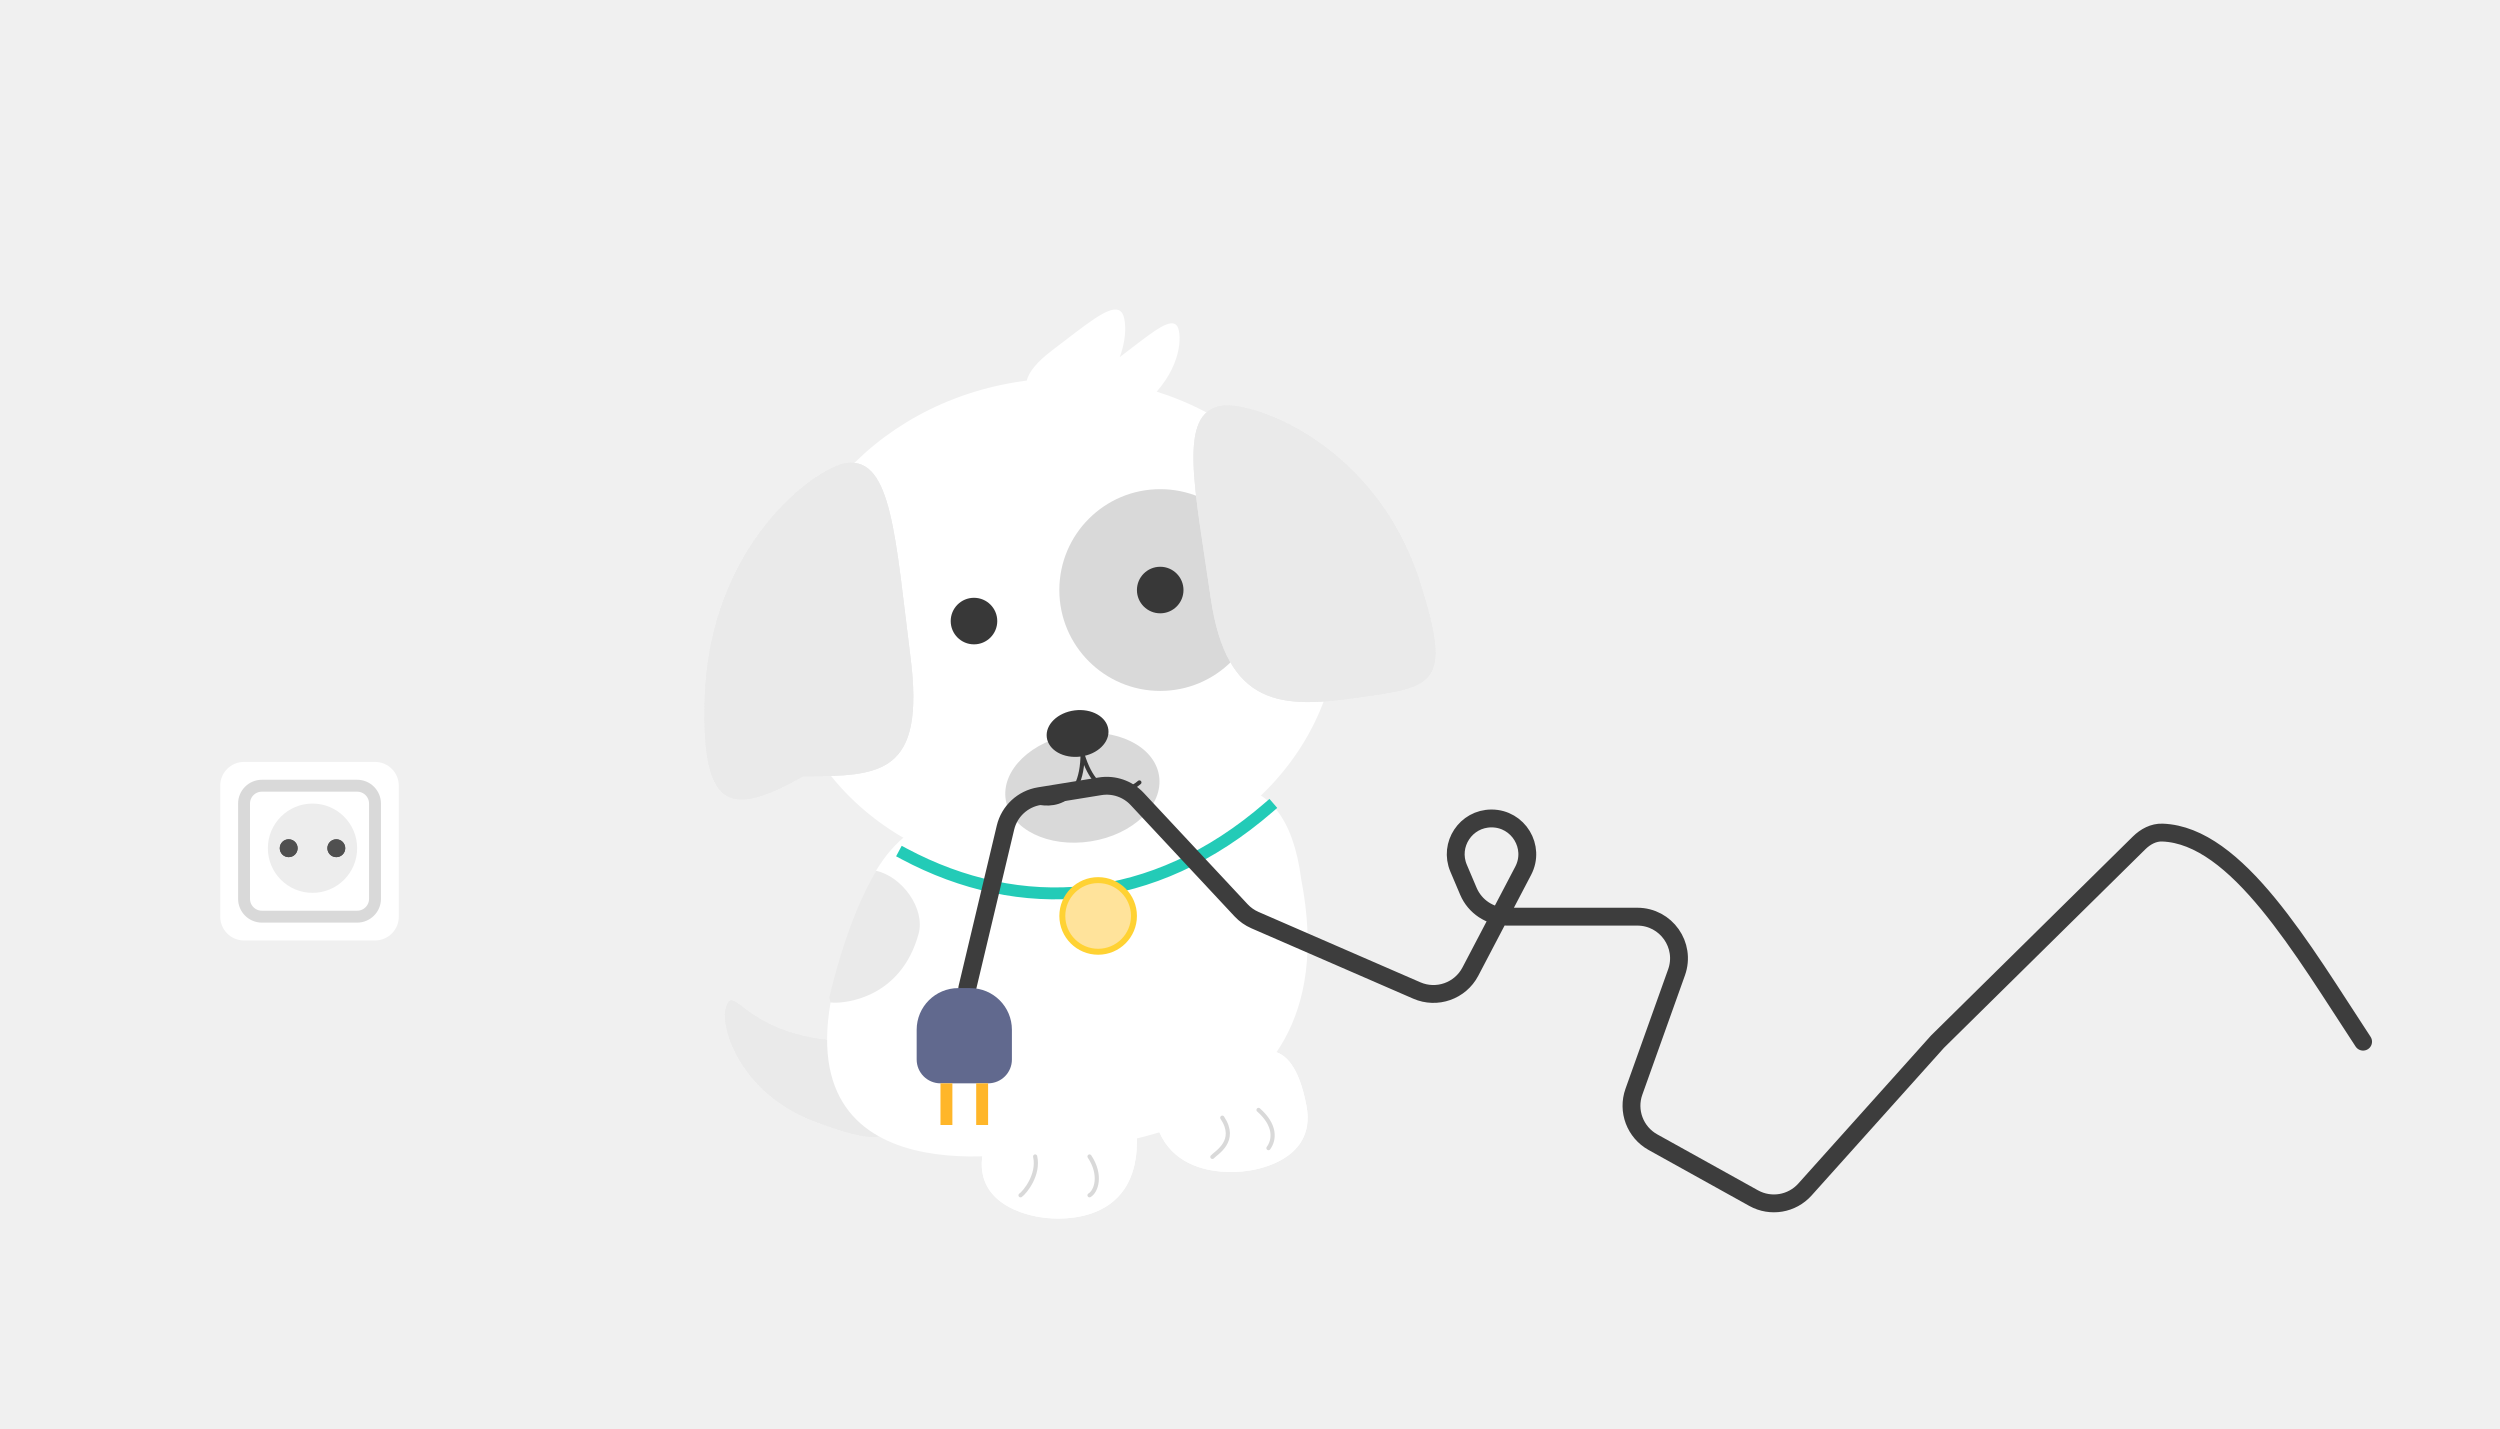
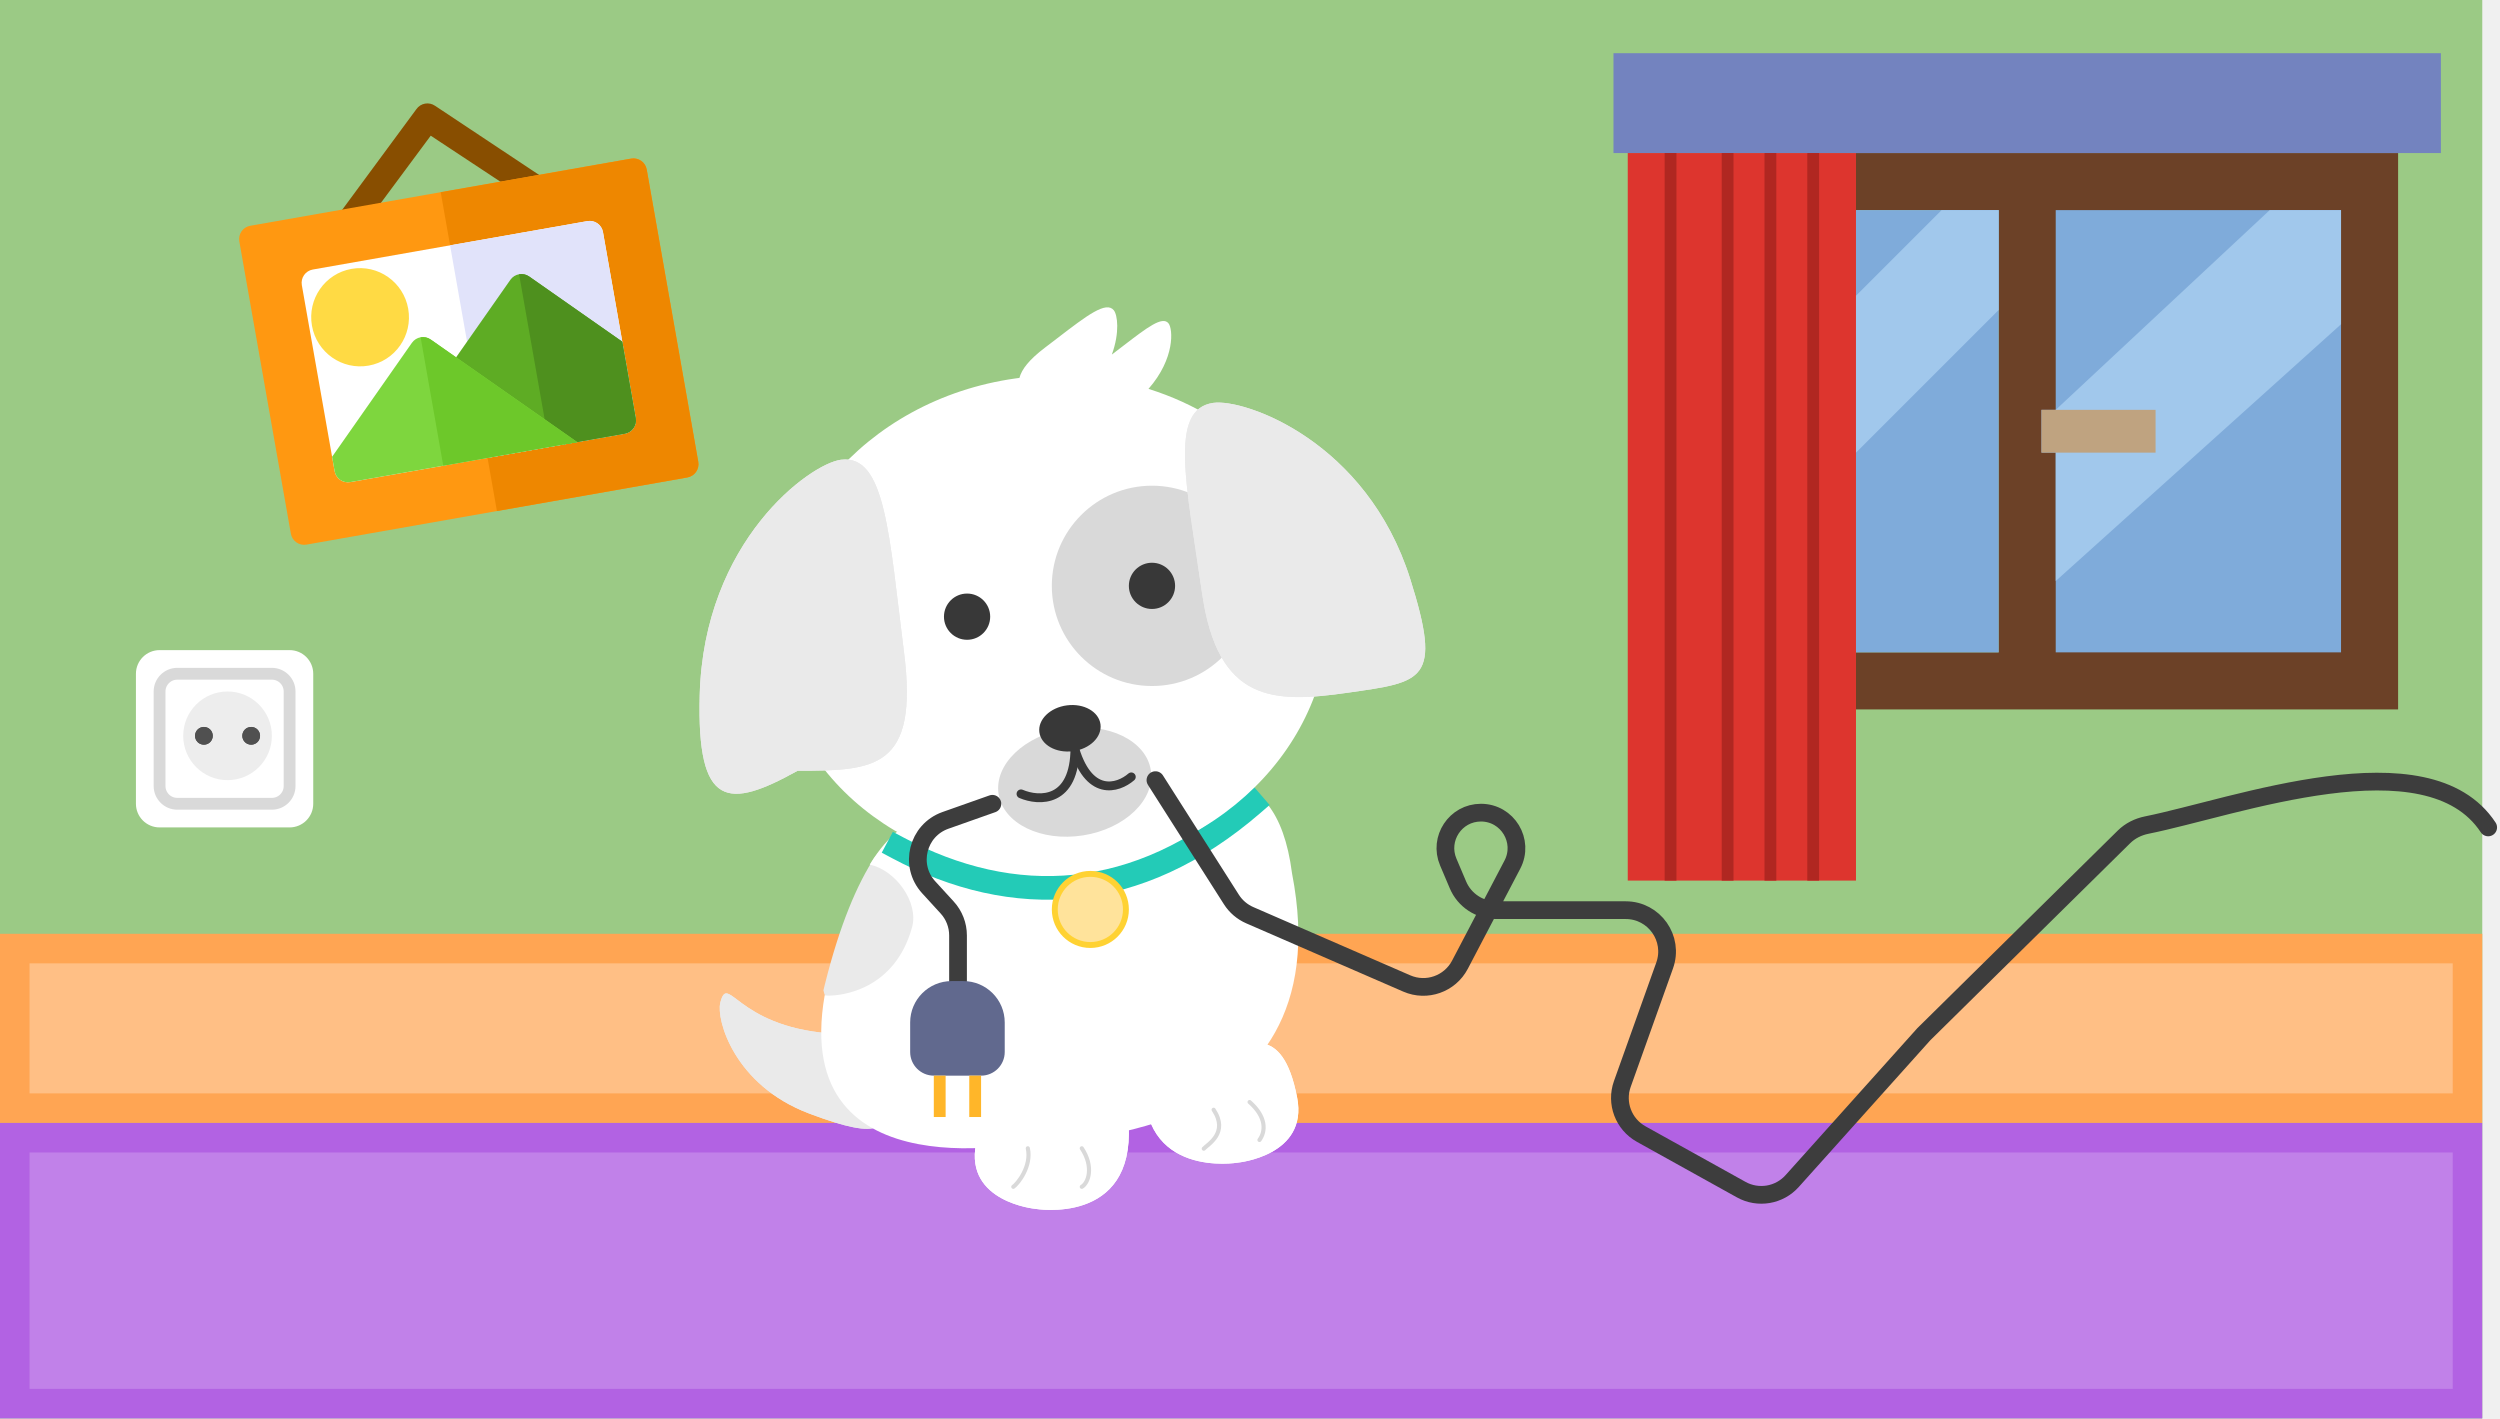
- <svg xmlns="http://www.w3.org/2000/svg" width="420" height="240" viewBox="0 0 420 240" fill="none">
+ <svg xmlns="http://www.w3.org/2000/svg" width="423" height="240" viewBox="0 0 423 240" fill="none">
+   <rect width="420" height="240" fill="#9BCA85" />
+   <rect x="2.5" y="160.5" width="415" height="27" fill="#FFBF85" stroke="#FFA553" stroke-width="5" />
+   <rect x="2.5" y="192.5" width="415" height="45" fill="#C181E9" stroke="#B262E3" stroke-width="5" />
  <path d="M219.48 185.741C221.372 195.577 209.452 196.714 209.452 196.714C209.452 196.714 192.662 199.593 193.654 182.447C193.654 172.126 202.282 177.372 207.185 177.372C210.584 177.372 216.912 172.385 219.48 185.741Z" fill="white" />
  <path d="M219.48 185.741C221.372 195.577 209.452 196.714 209.452 196.714C209.452 196.714 192.662 199.593 193.654 182.447C193.654 172.126 202.282 177.372 207.185 177.372C210.584 177.372 216.912 172.385 219.48 185.741Z" fill="white" />
  <path d="M211.432 186.467C214.303 188.995 214.168 191.426 213.101 192.885" stroke="#D9D9D9" stroke-width="0.7" stroke-linecap="round" />
  <path d="M205.344 187.771C207.951 191.682 204.343 193.633 203.68 194.357" stroke="#D9D9D9" stroke-width="0.7" stroke-linecap="round" />
  <path d="M136.879 188.396C149.567 193.199 150.716 191.002 148.816 184.583C148.063 173.547 153.3 174.839 140.207 174.839C124.494 173.547 123.185 164.496 121.875 169.668C121.165 172.473 124.192 183.593 136.879 188.396Z" fill="#EAEAEA" />
  <path d="M136.879 188.396C149.567 193.199 150.716 191.002 148.816 184.583C148.063 173.547 153.3 174.839 140.207 174.839C124.494 173.547 123.185 164.496 121.875 169.668C121.165 172.473 124.192 183.593 136.879 188.396Z" fill="#EAEAEA" />
  <path fill-rule="evenodd" clip-rule="evenodd" d="M139.326 167.57C139.407 167.219 139.492 166.864 139.582 166.506C142.064 156.592 144.967 149.663 148.121 144.869C153.688 145.62 158.844 151.918 157.377 156.789C153.798 168.669 143.357 169.599 140.608 169.515C140.099 169.5 139.643 168.985 139.326 167.57Z" fill="#EAEAEA" />
  <path fill-rule="evenodd" clip-rule="evenodd" d="M139.535 168.409C133.551 202.743 175.719 193.017 175.719 193.017C175.719 193.017 227.728 194.754 218.611 147.767C215.836 126.227 201.273 131.106 187.895 135.587C183.564 137.038 179.358 138.448 175.716 138.905C173.488 139.185 170.988 138.733 168.343 138.255C161.493 137.016 153.68 135.604 147.154 146.29C151.549 147.223 155.486 152.659 154.321 156.892C151.394 167.531 142.301 168.527 140.052 168.452C139.862 168.446 139.69 168.432 139.535 168.409Z" fill="white" />
-   <path d="M213.166 135.627C193.612 152.574 171.451 153.878 151.897 143.449" stroke="#23CBB7" stroke-width="2" stroke-linecap="square" />
+   <path d="M212 136C192.446 152.947 171.451 153.878 151.897 143.449" stroke="#23CBB7" stroke-width="4" stroke-linecap="square" />
  <path fill-rule="evenodd" clip-rule="evenodd" d="M172.488 63.941C172.865 62.485 174.134 60.848 176.809 58.821C177.553 58.257 178.265 57.711 178.945 57.189L178.946 57.188L178.946 57.188C183.91 53.38 187.163 50.885 188.457 52.499C189.076 53.271 189.496 56.224 188.123 59.993C188.235 59.905 188.351 59.816 188.47 59.726C189.06 59.278 189.625 58.844 190.165 58.43C194.104 55.409 196.686 53.428 197.713 54.71C198.464 55.647 198.847 60.638 194.323 65.801C210.036 70.703 222.072 83.078 224.419 98.935C227.804 121.804 209.752 143.255 184.098 146.846C158.444 150.437 134.903 134.809 131.518 111.94C128.133 89.07 146.186 67.62 171.84 64.028C172.056 63.998 172.272 63.969 172.488 63.941Z" fill="white" />
  <ellipse cx="181.84" cy="132.334" rx="13.036" ry="9.125" transform="rotate(-8.97326 181.84 132.334)" fill="#D9D9D9" />
  <path d="M186.204 122.559C186.479 124.702 184.387 126.736 181.531 127.103C178.675 127.47 176.136 126.032 175.86 123.889C175.585 121.747 177.677 119.713 180.533 119.346C183.39 118.978 185.928 120.417 186.204 122.559Z" fill="#383838" />
  <ellipse cx="163.629" cy="104.341" rx="3.911" ry="3.911" fill="#383838" />
  <circle cx="194.915" cy="99.127" r="16.947" fill="#D9D9D9" />
  <path d="M238.618 97.985C244.066 115.252 240.813 115.369 228.12 117.196C215.427 119.023 206.057 118.905 203.386 100.349C200.715 81.792 197.758 69.251 205.282 68.168C210.496 67.418 231.221 74.54 238.618 97.985Z" fill="#EAEAEA" />
  <path d="M238.618 97.985C244.066 115.252 240.813 115.369 228.12 117.196C215.427 119.023 206.057 118.905 203.386 100.349C200.715 81.792 197.758 69.251 205.282 68.168C210.496 67.418 231.221 74.54 238.618 97.985Z" fill="#EAEAEA" />
  <ellipse cx="194.915" cy="99.127" rx="3.911" ry="3.911" fill="#383838" />
  <path d="M118.39 117.618C117.882 136.866 123.218 136.931 134.95 130.413C147.986 130.413 155.478 130.152 152.958 110.343C150.438 90.534 149.843 76.829 142.303 77.788C137.077 78.453 119.079 91.482 118.39 117.618Z" fill="#EAEAEA" />
  <path d="M118.39 117.618C117.882 136.866 123.218 136.931 134.95 130.413C147.986 130.413 155.478 130.152 152.958 110.343C150.438 90.534 149.843 76.829 142.303 77.788C137.077 78.453 119.079 91.482 118.39 117.618Z" fill="#EAEAEA" />
-   <path d="M181.88 126.502C181.88 135.888 175.796 135.627 172.754 134.324" stroke="#383838" stroke-width="0.7" stroke-linecap="round" />
-   <path d="M181.636 125.973C184.065 135.039 189.167 133.402 191.415 131.45" stroke="#383838" stroke-width="0.7" stroke-linecap="round" />
+   <path d="M181.88 126.502C181.88 135.888 175.796 135.627 172.754 134.324" stroke="#383838" stroke-width="1.5" stroke-linecap="round" />
+   <path d="M181.636 125.973C184.065 135.039 189.167 133.402 191.415 131.45" stroke="#383838" stroke-width="1.5" stroke-linecap="round" />
  <circle cx="184.487" cy="153.878" r="6.018" fill="#FFE39B" stroke="#FFD233" />
+   <path d="M162.098 166L162.098 158.274C162.098 156.525 161.443 154.84 160.263 153.55L157.137 150.133C153.752 146.433 155.242 140.479 159.969 138.808L167.914 136" stroke="#3D3D3D" stroke-width="3" stroke-linecap="round" />
  <path d="M165.136 193.563C163.245 203.399 175.164 204.536 175.164 204.536C175.164 204.536 191.955 207.415 190.962 190.269C190.962 179.948 182.335 185.193 177.431 185.193C174.033 185.193 167.705 180.207 165.136 193.563Z" fill="white" />
  <path d="M165.136 193.563C163.245 203.399 175.164 204.536 175.164 204.536C175.164 204.536 191.955 207.415 190.962 190.269C190.962 179.948 182.335 185.193 177.431 185.193C174.033 185.193 167.705 180.207 165.136 193.563Z" fill="white" />
  <path d="M183.039 194.291C185.11 197.42 184.17 200.158 183.039 200.807" stroke="#D9D9D9" stroke-width="0.7" stroke-linecap="round" />
  <path d="M173.906 194.289C174.587 197.34 172.192 200.308 171.451 200.807" stroke="#D9D9D9" stroke-width="0.7" stroke-linecap="round" />
-   <rect x="37" y="128" width="30" height="30" rx="4" fill="white" />
-   <rect x="41" y="132" width="22" height="22" rx="3" fill="white" stroke="#D9D9D9" stroke-width="2" />
-   <circle cx="52.5" cy="142.5" r="7.5" fill="#EDEDED" />
-   <circle cx="56.5" cy="142.5" r="1.5" fill="#505050" />
-   <circle cx="56.5" cy="142.5" r="1.5" fill="#505050" />
-   <circle cx="48.5" cy="142.5" r="1.5" fill="#505050" />
-   <circle cx="48.5" cy="142.5" r="1.5" fill="#505050" />
-   <path d="M397 175C386.813 159.53 375.825 140.324 363.281 139.873C361.796 139.82 360.43 140.562 359.372 141.605L325.5 175L303.229 199.841C301.048 202.274 297.473 202.874 294.617 201.287L277.689 191.883C274.696 190.22 273.345 186.635 274.497 183.409L281.659 163.354C283.287 158.796 279.908 154 275.067 154H253.134C250.325 154 247.787 152.32 246.69 149.734L245.043 145.852C243.363 141.891 246.27 137.5 250.573 137.5V137.5C255.088 137.5 257.989 142.294 255.894 146.294L247.021 163.233C245.318 166.483 241.394 167.867 238.029 166.404L210.834 154.58C209.954 154.197 209.162 153.638 208.508 152.937L191.05 134.232C189.456 132.525 187.117 131.724 184.812 132.098L174.608 133.753C171.818 134.205 169.573 136.291 168.919 139.041L162.5 166" stroke="#3D3D3D" stroke-width="3" stroke-linecap="round" />
+   <rect x="23" y="110" width="30" height="30" rx="4" fill="white" />
+   <rect x="27" y="114" width="22" height="22" rx="3" fill="white" stroke="#D9D9D9" stroke-width="2" />
+   <circle cx="38.5" cy="124.5" r="7.5" fill="#EDEDED" />
+   <circle cx="42.5" cy="124.5" r="1.5" fill="#505050" />
+   <circle cx="42.5" cy="124.5" r="1.5" fill="#505050" />
+   <circle cx="34.5" cy="124.5" r="1.5" fill="#505050" />
+   <circle cx="34.5" cy="124.5" r="1.5" fill="#505050" />
+   <path d="M421 140C410.752 124.438 378.082 136.61 363.236 139.602C361.78 139.896 360.43 140.562 359.372 141.605L325.5 175L303.229 199.841C301.048 202.274 297.473 202.874 294.617 201.287L277.689 191.883C274.696 190.22 273.345 186.635 274.497 183.41L281.659 163.354C283.287 158.796 279.908 154 275.067 154H253.134C250.325 154 247.787 152.32 246.69 149.734L245.043 145.852C243.363 141.891 246.27 137.5 250.573 137.5V137.5C255.088 137.5 257.989 142.294 255.894 146.294L247.021 163.233C245.318 166.483 241.394 167.867 238.029 166.404L211.464 154.854C210.184 154.297 209.099 153.371 208.35 152.193L195.5 132" stroke="#3D3D3D" stroke-width="3" stroke-linecap="round" />
  <path d="M154 173C154 169.134 157.134 166 161 166H163C166.866 166 170 169.134 170 173V178C170 180.209 168.209 182 166 182H158C155.791 182 154 180.209 154 178V173Z" fill="#61698E" />
  <line x1="159" y1="182" x2="159" y2="189" stroke="#FFB629" stroke-width="2" />
  <line x1="165" y1="182" x2="165" y2="189" stroke="#FFB629" stroke-width="2" />
+   <g clip-path="url(#clip0_2_2)">
+     <path d="M314.034 25.897V35.552H338.172V110.379H314.034V120.034H405.759V25.897H314.034Z" fill="#6C4127" />
+     <path d="M413 9H273V25.897H413V9Z" fill="#7383BF" />
+     <path d="M314.034 25.897H275.414V149H314.034V25.897Z" fill="#DD352E" />
+     <path d="M282.655 25.897V149" stroke="#B02721" stroke-width="2" stroke-miterlimit="10" />
+     <path d="M292.31 25.897V149" stroke="#B02721" stroke-width="2" stroke-miterlimit="10" />
+     <path d="M299.552 25.897V149" stroke="#B02721" stroke-width="2" stroke-miterlimit="10" />
+     <path d="M306.793 25.897V149" stroke="#B02721" stroke-width="2" stroke-miterlimit="10" />
+     <path d="M396.103 110.379H347.828V76.586H345.414V69.345H347.828V35.552H396.103V110.379Z" fill="#7FABDA" />
+     <path d="M338.172 35.552H314.034V110.379H338.172V35.552Z" fill="#7FABDA" />
+     <path d="M384.034 35.552L347.828 69.345V98.31L396.103 54.862V35.552H384.034Z" fill="#A1C8EC" />
+     <path d="M364.724 69.345H345.414V76.586H364.724V69.345Z" fill="#BFA380" />
+     <path d="M328.517 35.552L314.034 50.035V76.586L338.172 52.448V35.552H328.517Z" fill="#A1C8EC" />
+   </g>
+   <g clip-path="url(#clip1_2_2)">
+     <path d="M89.388 33.861L72.879 22.958L61.095 38.85L57.356 36.231L70.449 18.471C71.172 17.438 72.595 17.187 73.628 17.91L92.006 30.122L89.388 33.861Z" fill="#884E00" />
+     <path d="M116.298 80.787L51.857 92.15C50.616 92.368 49.432 91.54 49.213 90.298L40.493 40.844C40.274 39.602 41.103 38.418 42.344 38.199L106.785 26.837C108.027 26.618 109.211 27.446 109.43 28.688L118.15 78.143C118.369 79.384 117.54 80.568 116.298 80.787Z" fill="#FF9811" />
+     <path d="M106.785 26.837L74.565 32.518L84.078 86.468L116.298 80.787C117.54 80.568 118.369 79.384 118.15 78.143L109.429 28.688C109.21 27.446 108.027 26.618 106.785 26.837Z" fill="#EE8700" />
+     <path d="M105.721 73.381L59.264 81.572C58.022 81.791 56.838 80.963 56.619 79.721L51.07 48.25C50.851 47.008 51.68 45.824 52.922 45.605L99.379 37.414C100.621 37.195 101.804 38.023 102.023 39.265L107.572 70.736C107.791 71.978 106.963 73.162 105.721 73.381Z" fill="white" />
+     <path d="M99.379 37.414L76.15 41.51L82.492 77.477L105.721 73.381C106.963 73.162 107.791 71.978 107.572 70.736L102.023 39.265C101.804 38.024 100.621 37.195 99.379 37.414Z" fill="#E1E3FA" />
+     <path d="M107.572 70.736L105.294 57.816L89.535 46.782C88.502 46.059 87.079 46.309 86.356 47.342L76.15 61.919L95.418 75.197L105.721 73.381C106.963 73.162 107.791 71.978 107.572 70.736Z" fill="#5EAC24" />
+     <path d="M107.572 70.736L105.294 57.816L89.535 46.782C89.019 46.42 88.405 46.302 87.829 46.403L92.582 73.359L95.418 75.197L105.721 73.381C106.963 73.162 107.791 71.978 107.572 70.736Z" fill="#4E901E" />
+     <path d="M72.873 57.446C71.84 56.723 70.418 56.974 69.694 58.007L56.191 77.291L56.619 79.721C56.838 80.963 58.022 81.791 59.264 81.572L97.66 74.802L72.873 57.446Z" fill="#7ED63E" />
+     <path d="M74.999 78.798L97.66 74.802L72.873 57.446C72.356 57.084 71.743 56.966 71.168 57.068L74.999 78.798Z" fill="#6DC82A" />
+     <path d="M62.369 61.864C66.867 61.071 69.866 56.763 69.069 52.242C68.272 47.721 63.98 44.699 59.482 45.492C54.985 46.285 51.985 50.593 52.783 55.114C53.58 59.635 57.872 62.657 62.369 61.864Z" fill="#FFDA44" />
+   </g>
+   <defs>
+     <clipPath id="clip0_2_2">
+       <rect width="140" height="140" fill="white" transform="translate(273 9)" />
+     </clipPath>
+     <clipPath id="clip1_2_2">
+       <rect width="70" height="70" fill="white" transform="translate(37.454 23.6094) rotate(-10)" />
+     </clipPath>
+   </defs>
</svg>
